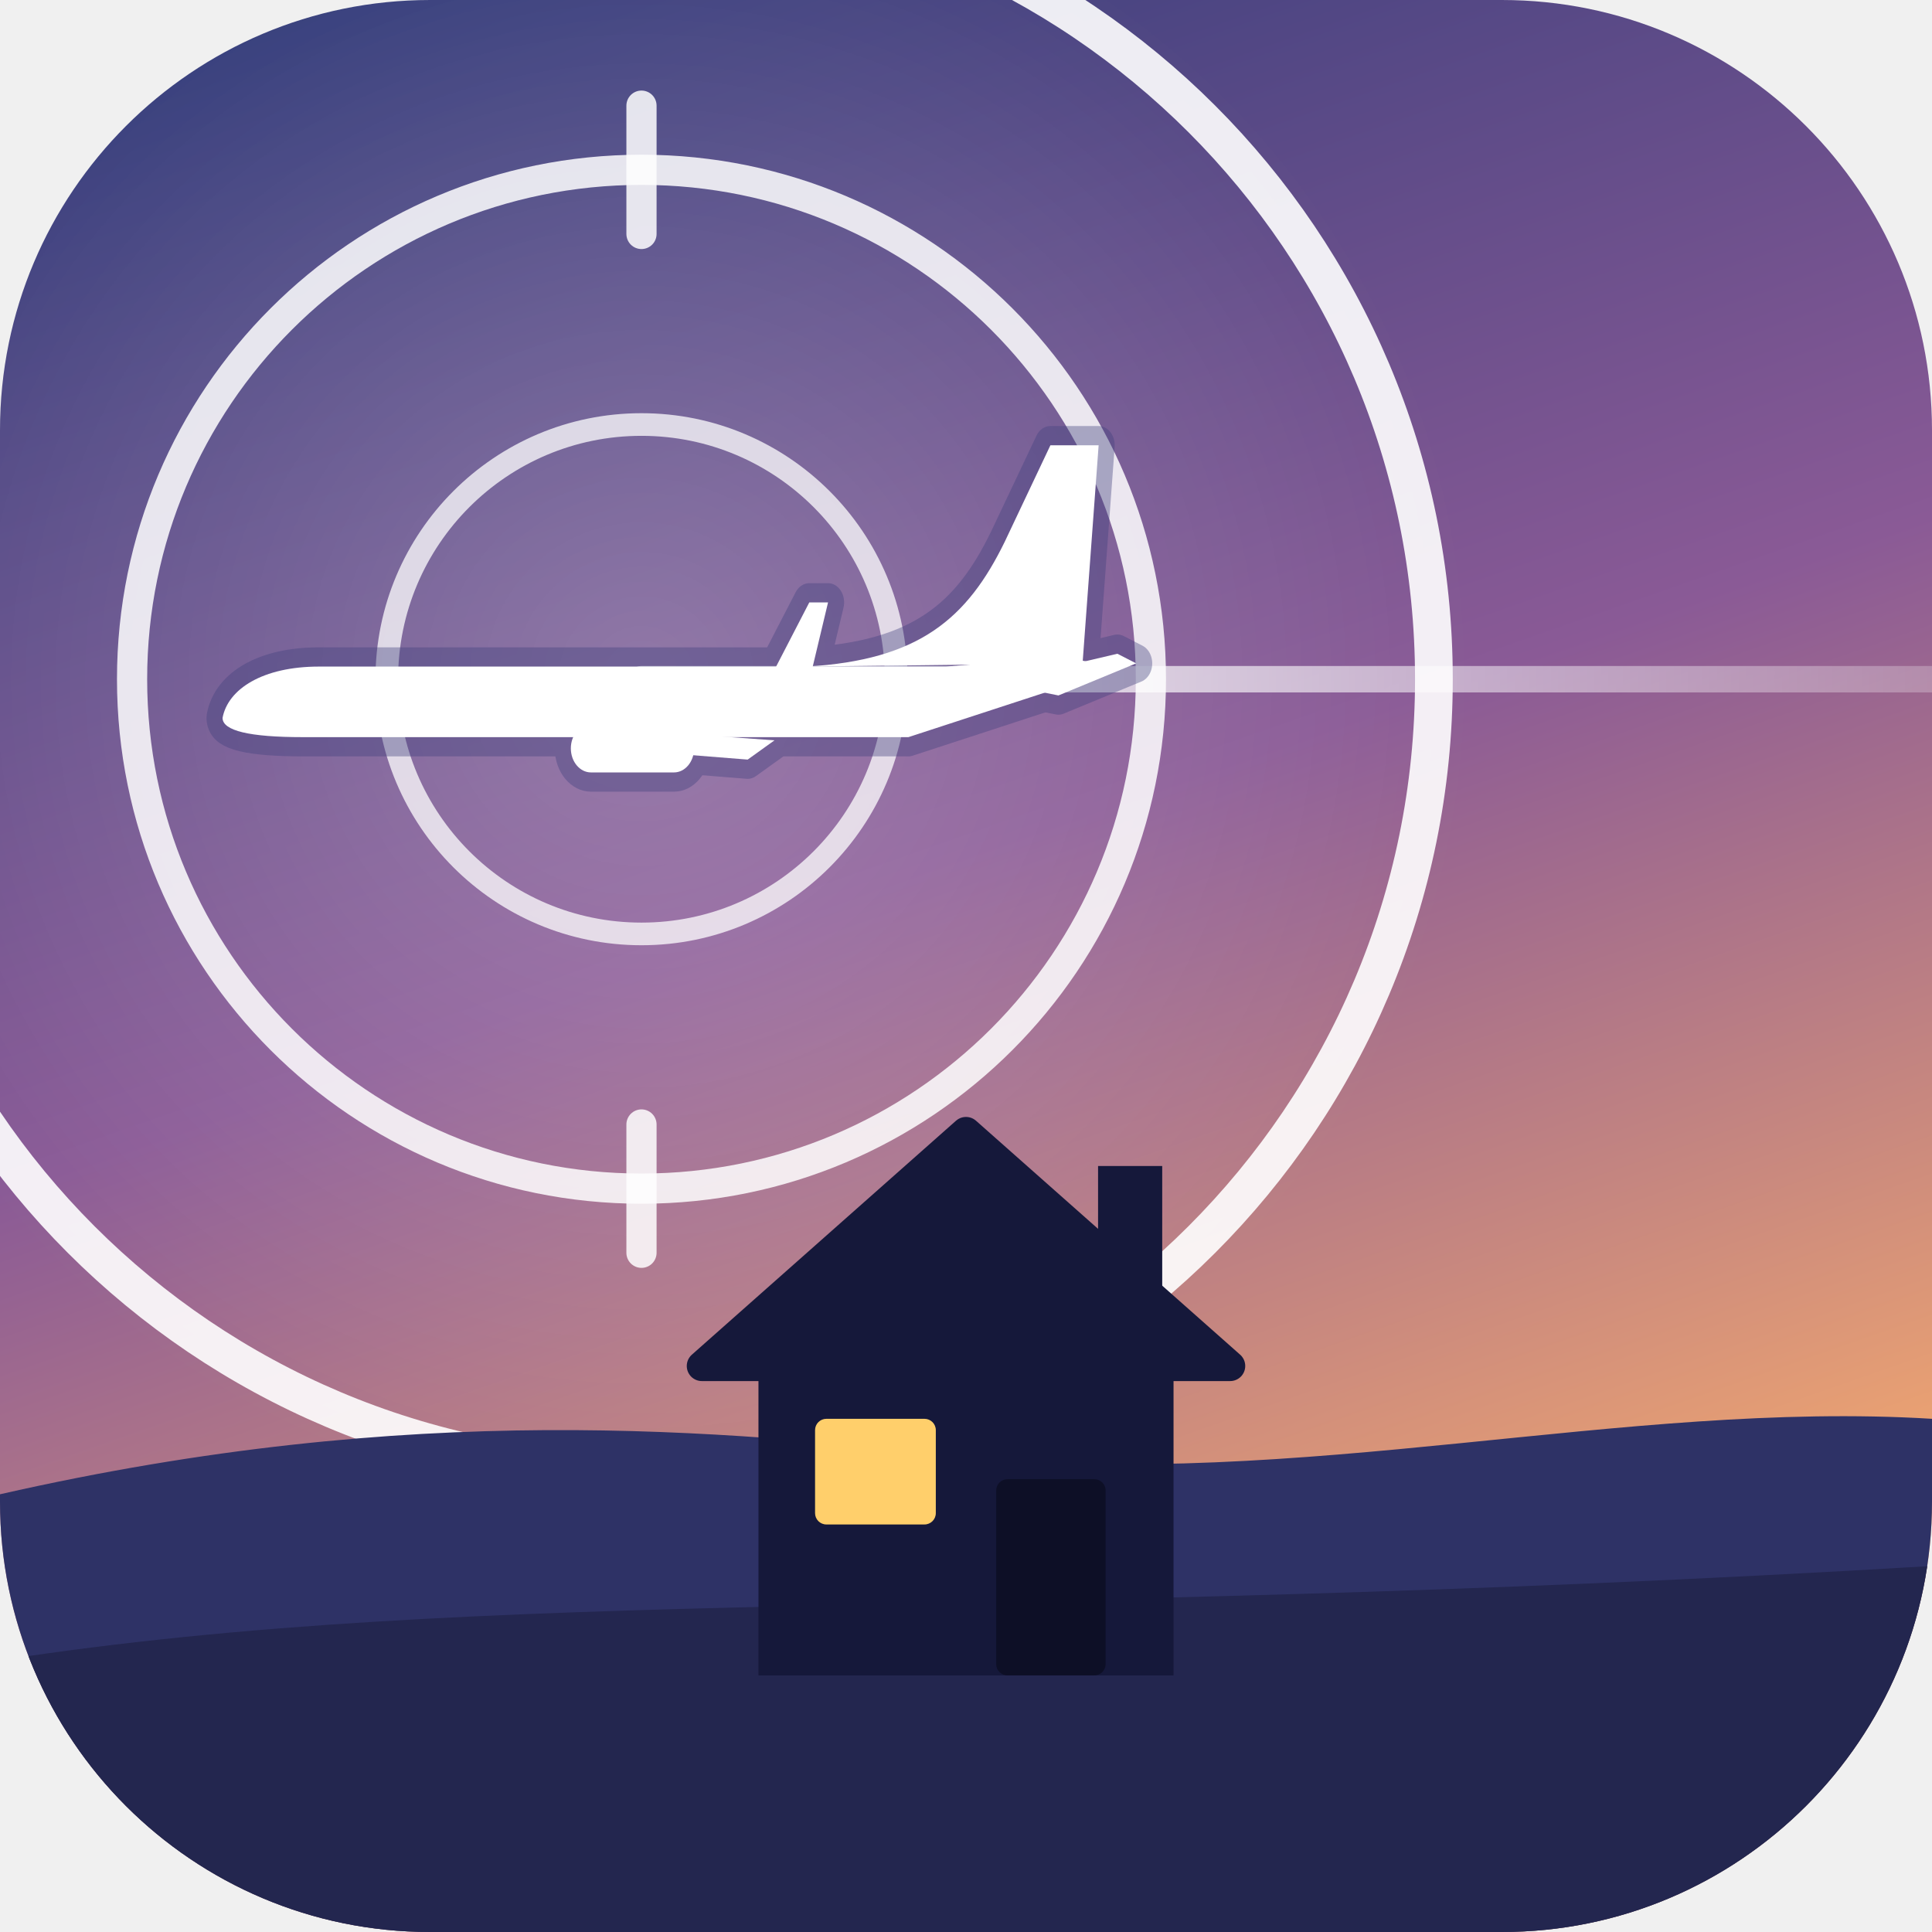
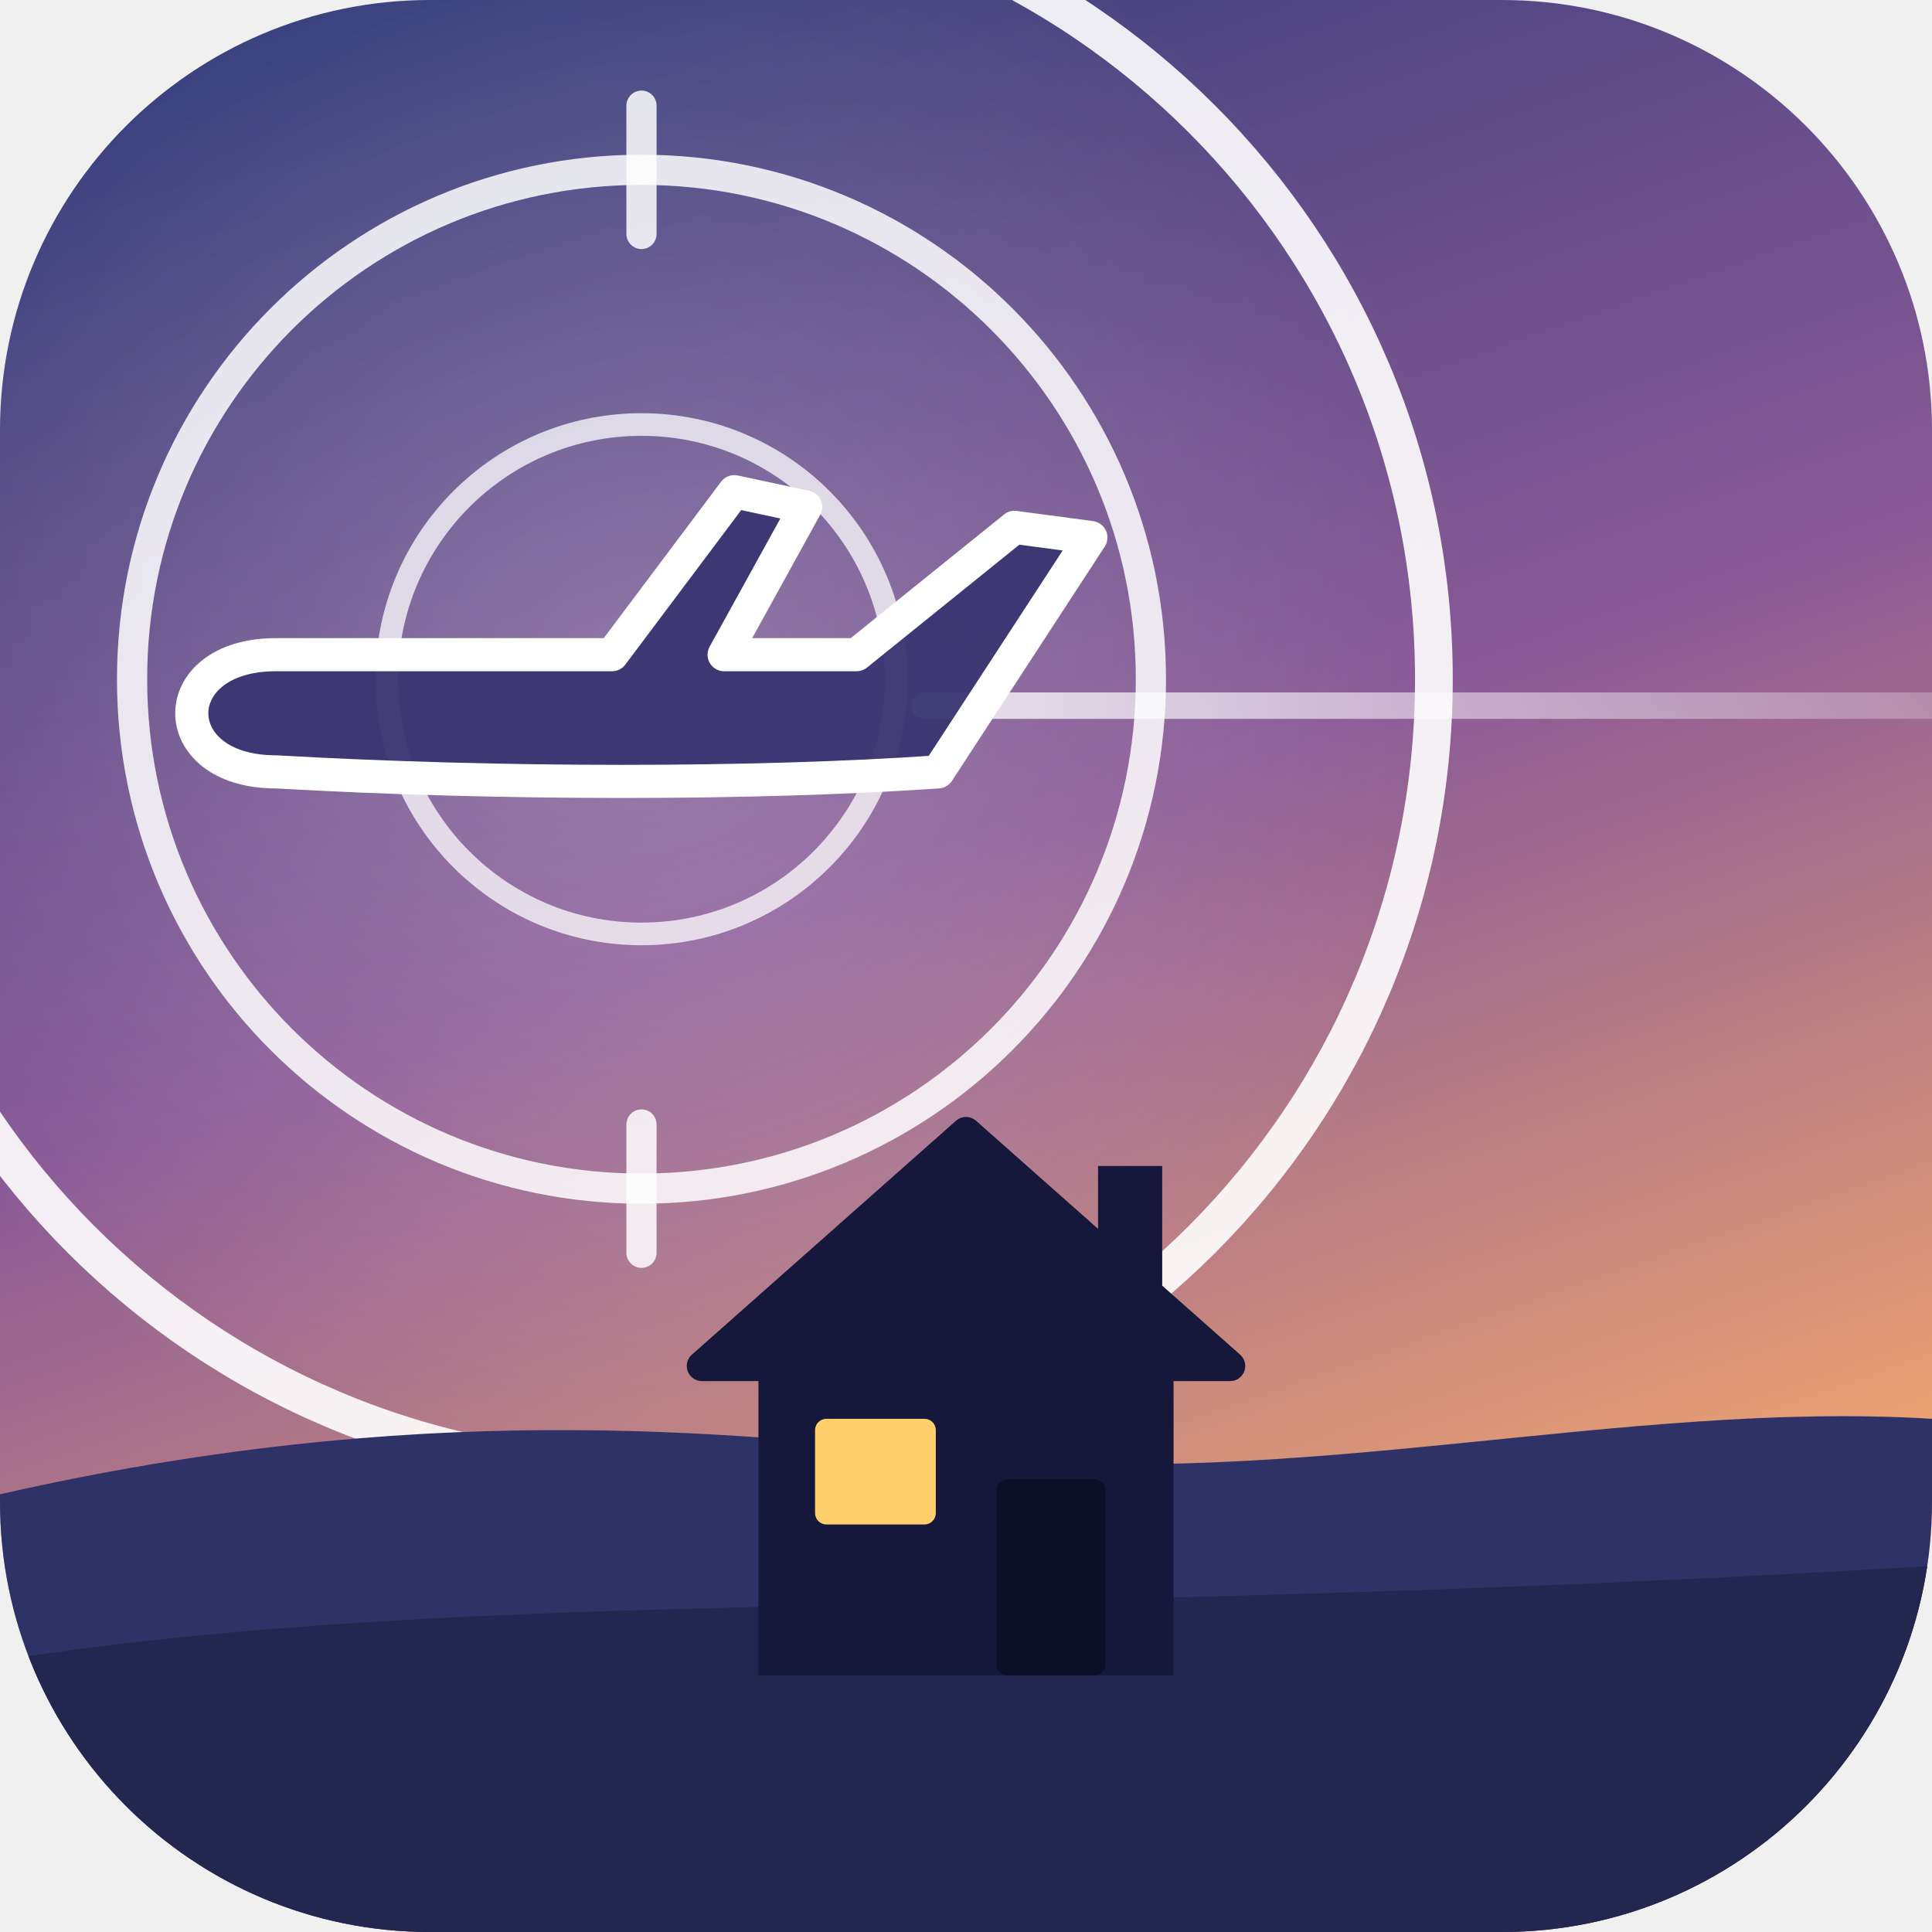
<svg xmlns="http://www.w3.org/2000/svg" viewBox="0 0 1024 1024">
  <defs>
    <linearGradient id="g" x1="0" y1="0" x2="0.35" y2="1">
      <stop offset="0" stop-color="#2b3a78" />
      <stop offset=".55" stop-color="#8a5a96" />
      <stop offset="1" stop-color="#f2a76f" />
    </linearGradient>
    <radialGradient id="glow" cx="340" cy="360" r="440" gradientUnits="userSpaceOnUse">
      <stop offset="0" stop-color="#ffffff" stop-opacity=".22" />
      <stop offset="1" stop-color="#ffffff" stop-opacity="0" />
    </radialGradient>
    <linearGradient id="trail" x1="340" y1="0" x2="1024" y2="0" gradientUnits="userSpaceOnUse">
      <stop offset="0" stop-color="#fff" stop-opacity=".95" />
      <stop offset="1" stop-color="#fff" stop-opacity=".25" />
    </linearGradient>
    <clipPath id="c">
      <rect width="1024" height="1024" rx="228" />
    </clipPath>
  </defs>
  <g clip-path="url(#c)">
    <rect width="1024" height="1024" fill="url(#g)" />
    <circle cx="340" cy="360" r="440" fill="url(#glow)" />
    <circle cx="340" cy="360" r="420" fill="none" stroke="#fff" stroke-width="20" opacity=".9" />
    <circle cx="340" cy="360" r="270" fill="none" stroke="#fff" stroke-width="16" opacity=".85" />
    <circle cx="340" cy="360" r="135" fill="none" stroke="#fff" stroke-width="12" opacity=".75" />
    <line x1="340" y1="56" x2="340" y2="124" stroke="#fff" stroke-width="16" stroke-linecap="round" opacity=".85" />
    <line x1="340" y1="596" x2="340" y2="664" stroke="#fff" stroke-width="16" stroke-linecap="round" opacity=".85" />
-     <line x1="340" y1="360" x2="1060" y2="360" stroke="url(#trail)" stroke-width="14" stroke-linecap="round" />
+     <line x1="490" y1="374" x2="1060" y2="374" stroke="url(#trail)" stroke-width="14" stroke-linecap="round" />
    <path d="M0 792 C 220 742 380 758 512 772 C 690 790 860 742 1024 752 L1024 1024 L0 1024 Z" fill="#2e3266" />
    <path d="M0 880 C 260 840 520 860 1024 830 L1024 1024 L0 1024 Z" fill="#23264f" />
-     <g transform="translate(348 372) scale(1.42 1.7)" stroke-linejoin="round">
-       <g fill="#41407e" stroke="#41407e" stroke-width="12" opacity=".4">
-         <path d="M 56 -11 C 98 -13 116 -26 130 -50 L 147 -80 L 165 -80 L 159 -12 Z" />
-         <path d="M -162 5 C -160 -4 -147 -11 -126 -11 L 108 -11 L 152 -14 L 164 -12 L 160 -7 L 94 11 L -132 11 C -152 11 -162 9 -162 5 Z" />
-         <path d="M 126 -6 L 172 -15 L 179 -12 L 150 -2 Z" />
-         <path d="M 44 -10 L 57 -31 L 64 -31 L 58 -10 Z" />
-         <path d="M -22 8 L 44 12 L 34 18 L -26 14 Z" />
-         <rect x="-32" y="7" width="46" height="15" rx="7.5" />
-       </g>
-       <g fill="#fff">
-         <path d="M 56 -11 C 98 -13 116 -26 130 -50 L 147 -80 L 165 -80 L 159 -12 Z" />
-         <path d="M -162 5 C -160 -4 -147 -11 -126 -11 L 108 -11 L 152 -14 L 164 -12 L 160 -7 L 94 11 L -132 11 C -152 11 -162 9 -162 5 Z" />
-         <path d="M 126 -6 L 172 -15 L 179 -12 L 150 -2 Z" />
-         <path d="M 44 -10 L 57 -31 L 64 -31 L 58 -10 Z" />
-         <path d="M -22 8 L 44 12 L 34 18 L -26 14 Z" />
-         <rect x="-32" y="7" width="46" height="15" rx="7.5" />
-       </g>
+     <g transform="translate(346 374) scale(1.35)">
+       <path d="M -148 26 C -192 26 -192 -20 -148 -20 L -16 -20 L 32 -84 L 60 -78 L 28 -20 L 80 -20 L 142 -70 L 172 -66 L 112 26 C 40 31 -60 31 -148 26 Z" fill="#3a3672" fill-opacity=".95" stroke="#fff" stroke-width="13" stroke-linejoin="round" />
    </g>
    <g>
      <rect x="402" y="712" width="220" height="176" fill="#15183a" />
      <path d="M372 724 L512 600 L652 724 Z" fill="#15183a" stroke="#15183a" stroke-width="16" stroke-linejoin="round" />
      <rect x="582" y="618" width="34" height="74" fill="#15183a" />
      <rect x="432" y="752" width="64" height="56" rx="6" fill="#ffcf6b" />
      <rect x="528" y="784" width="58" height="104" rx="6" fill="#0d0f26" />
    </g>
  </g>
</svg>
